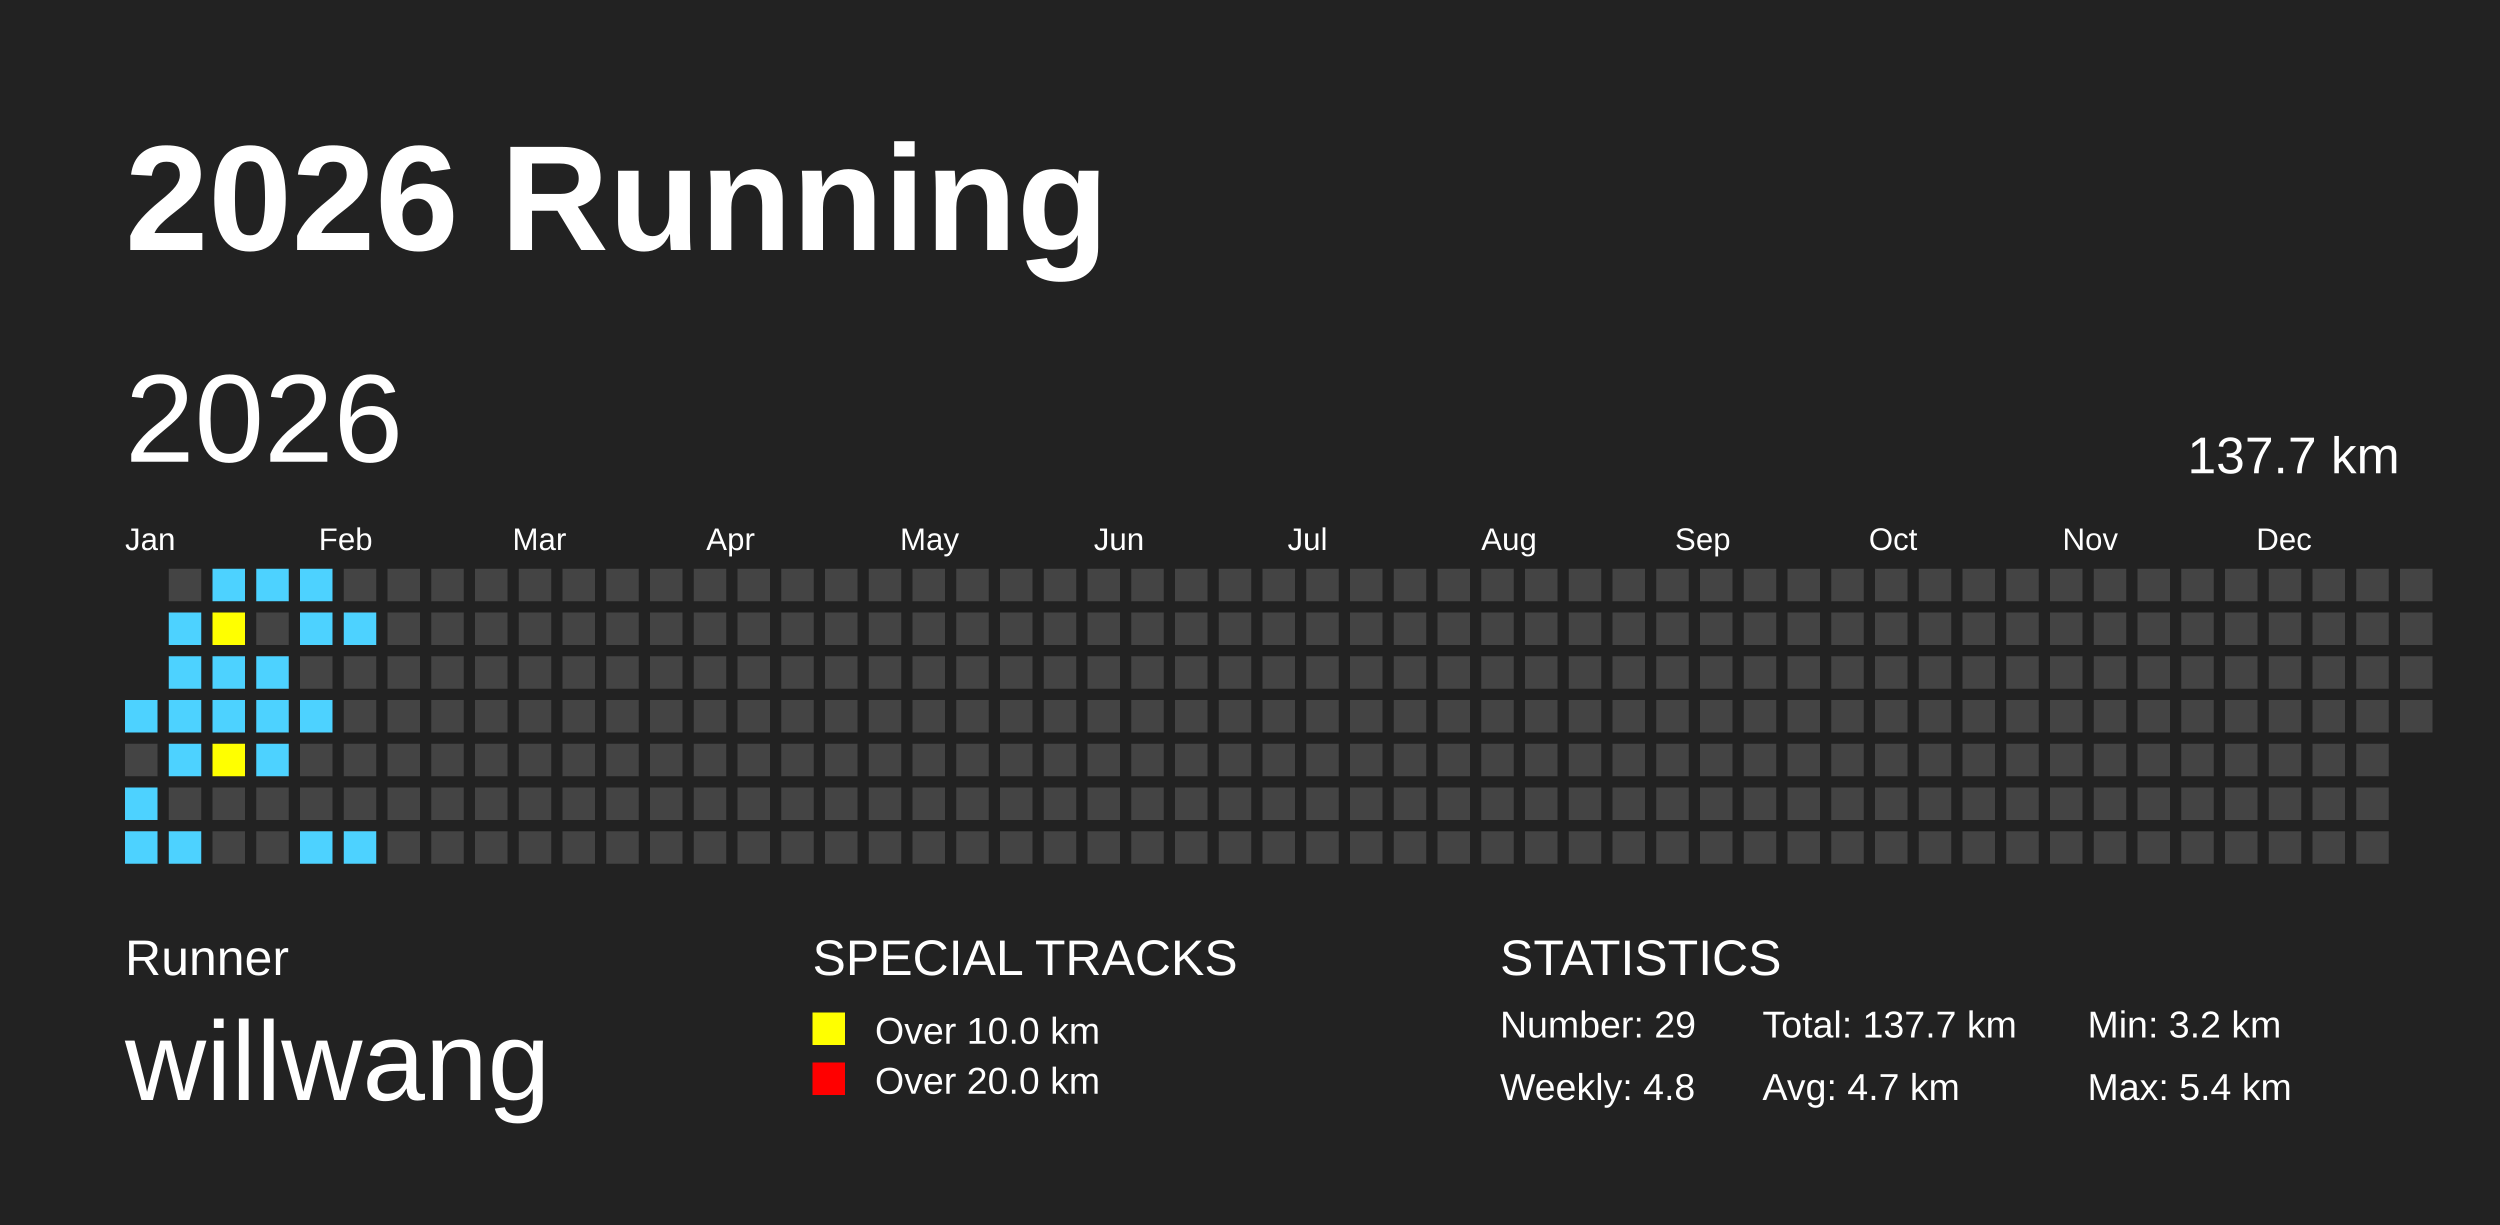
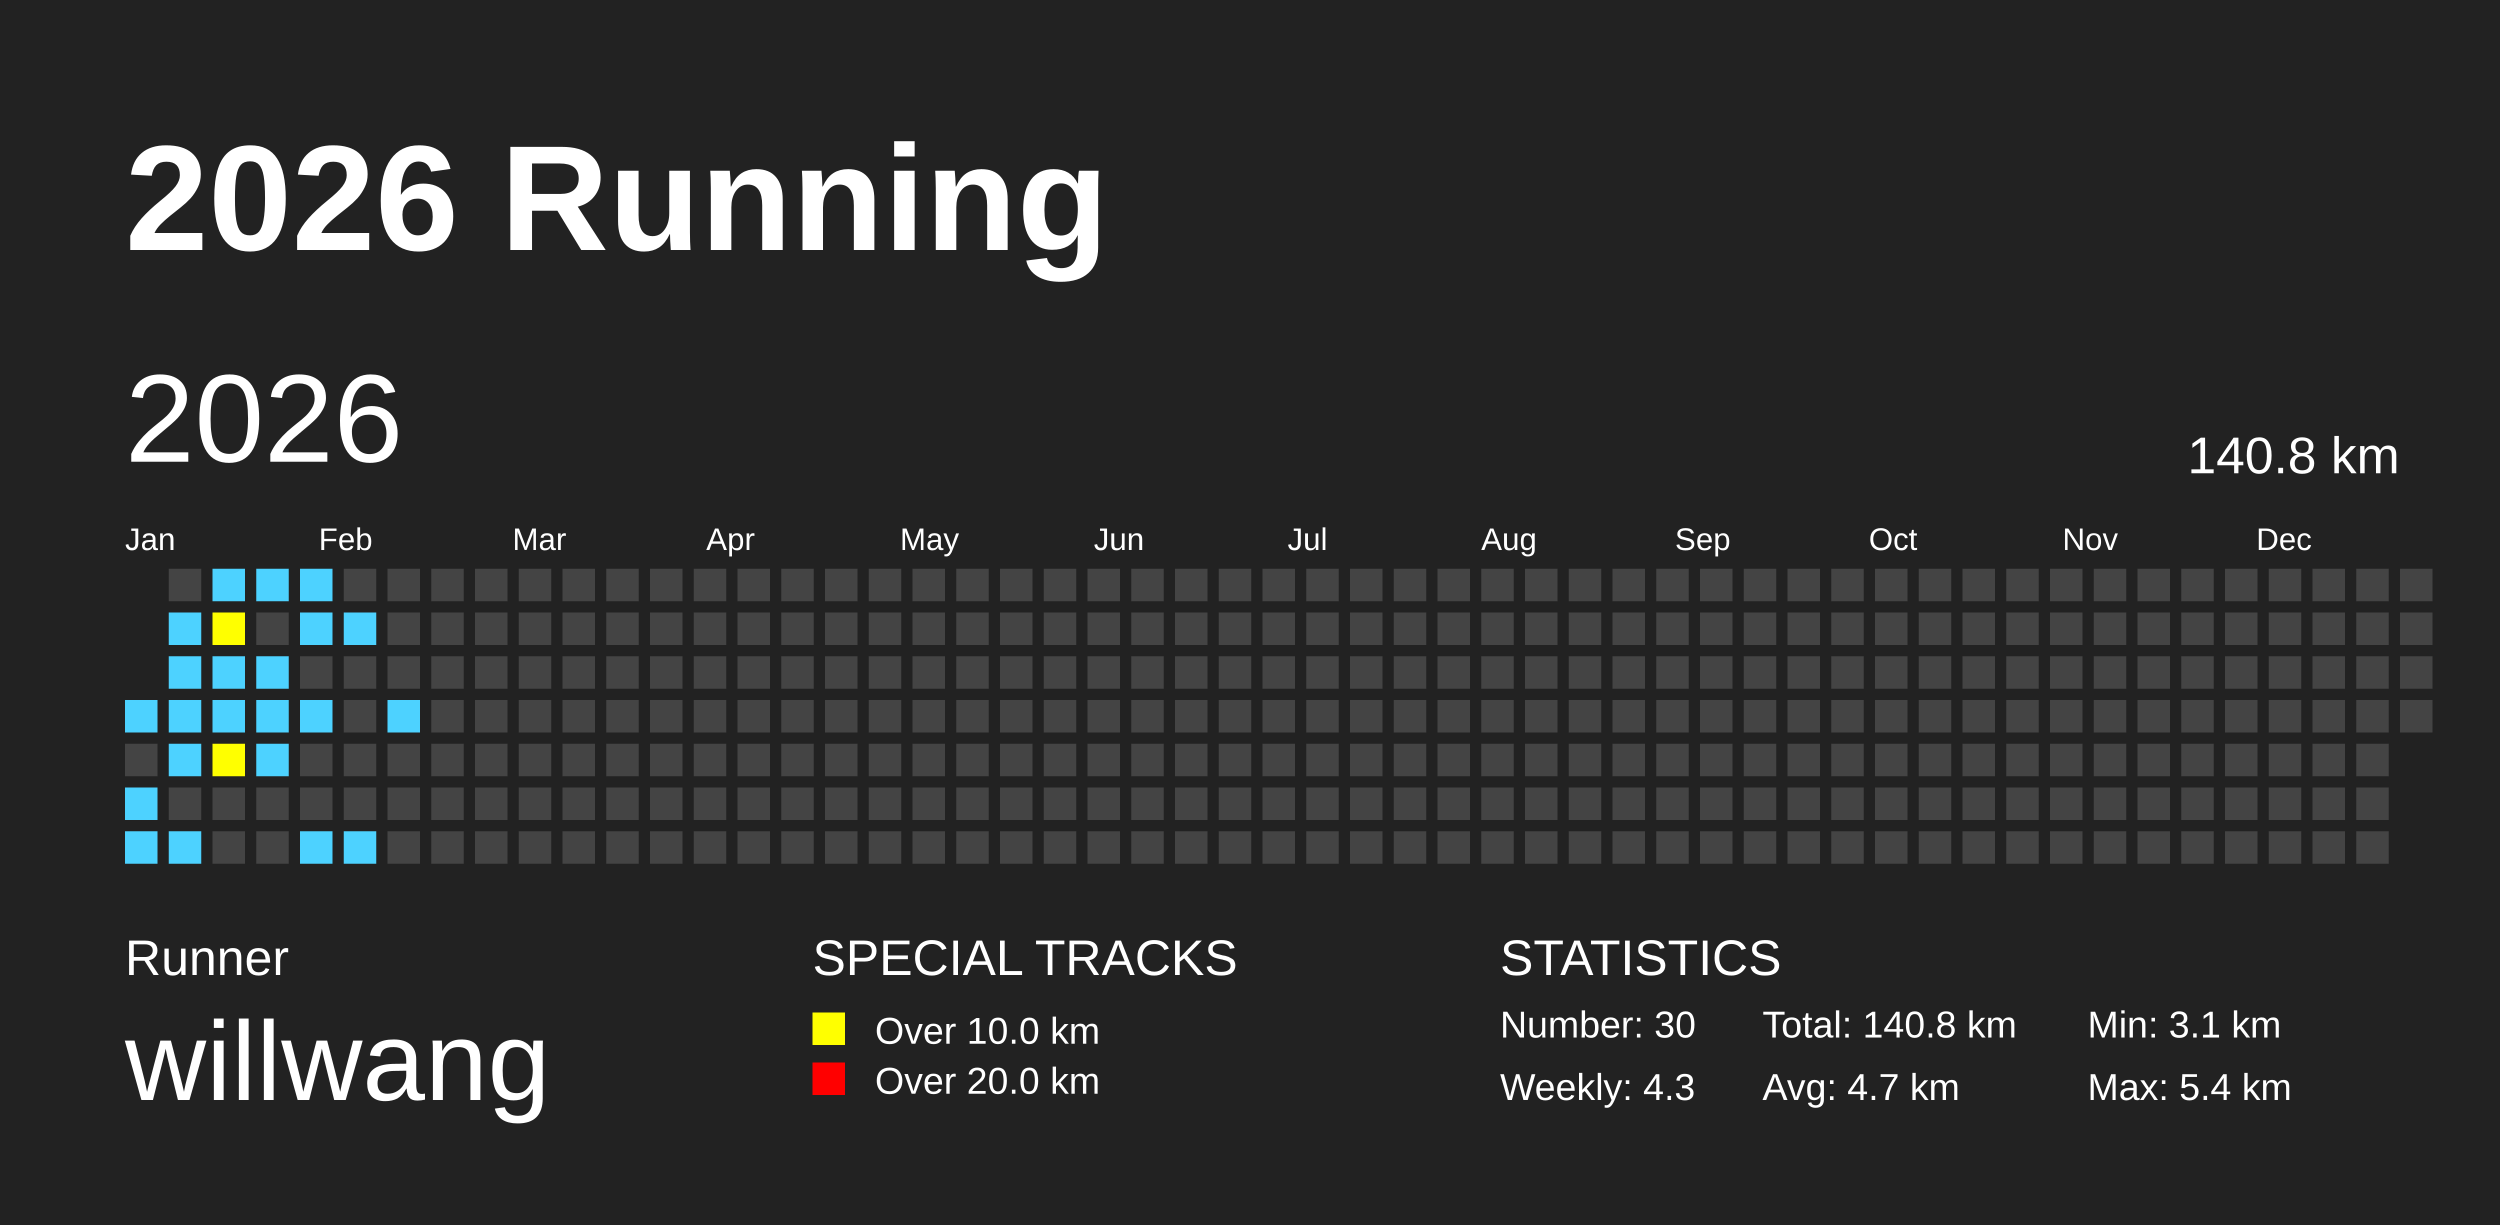
<svg xmlns="http://www.w3.org/2000/svg" baseProfile="full" height="98mm" version="1.1" viewBox="0,0,200,98" width="200mm">
  <defs />
  <rect fill="#222222" height="98" width="200" x="0" y="0" />
  <text fill="#FFFFFF" style="font-size:12px; font-family:Arial; font-weight:bold;" x="10" y="20">2026 Running</text>
  <text fill="#FFFFFF" style="font-size:4px; font-family:Arial" x="10" y="78">Runner</text>
  <text fill="#FFFFFF" style="font-size:9px; font-family:Arial" x="10" y="88">willwang</text>
  <text fill="#FFFFFF" style="font-size:4px; font-family:Arial" x="65" y="78">SPECIAL TRACKS</text>
  <rect fill="yellow" height="2.6" width="2.6" x="65" y="81" />
  <text fill="#FFFFFF" style="font-size:3px; font-family:Arial" x="70" y="83.5">Over 10.0 km</text>
  <rect fill="red" height="2.6" width="2.6" x="65" y="85" />
  <text fill="#FFFFFF" style="font-size:3px; font-family:Arial" x="70" y="87.5">Over 20.0 km</text>
  <text fill="#FFFFFF" style="font-size:4px; font-family:Arial" x="120" y="78">STATISTICS</text>
-   <text fill="#FFFFFF" style="font-size:3px; font-family:Arial" x="120" y="83">Number: 29</text>
-   <text fill="#FFFFFF" style="font-size:3px; font-family:Arial" x="120" y="88">Weekly: 4.8</text>
-   <text fill="#FFFFFF" style="font-size:3px; font-family:Arial" x="141" y="83">Total: 137.7 km</text>
+   <text fill="#FFFFFF" style="font-size:3px; font-family:Arial" x="120" y="83">Number: 30</text>
+   <text fill="#FFFFFF" style="font-size:3px; font-family:Arial" x="120" y="88">Weekly: 4.3</text>
+   <text fill="#FFFFFF" style="font-size:3px; font-family:Arial" x="141" y="83">Total: 140.8 km</text>
  <text fill="#FFFFFF" style="font-size:3px; font-family:Arial" x="141" y="88">Avg: 4.7 km</text>
-   <text fill="#FFFFFF" style="font-size:3px; font-family:Arial" x="167" y="83">Min: 3.2 km</text>
+   <text fill="#FFFFFF" style="font-size:3px; font-family:Arial" x="167" y="83">Min: 3.1 km</text>
  <text fill="#FFFFFF" style="font-size:3px; font-family:Arial" x="167" y="88">Max: 5.4 km</text>
  <text dominant-baseline="hanging" fill="#FFFFFF" style="font-size:10.0px; font-family:Arial;" x="10" y="30">2026</text>
-   <text dominant-baseline="hanging" fill="#FFFFFF" style="font-size:4.125px; font-family:Arial;" x="175" y="35">137.7 km</text>
+   <text dominant-baseline="hanging" fill="#FFFFFF" style="font-size:4.125px; font-family:Arial;" x="175" y="35">140.8 km</text>
  <text fill="#FFFFFF" style="font-size:2.5px; font-family:Arial" x="10.0" y="44">Jan</text>
  <text fill="#FFFFFF" style="font-size:2.5px; font-family:Arial" x="25.5" y="44">Feb</text>
  <text fill="#FFFFFF" style="font-size:2.5px; font-family:Arial" x="41.0" y="44">Mar</text>
  <text fill="#FFFFFF" style="font-size:2.5px; font-family:Arial" x="56.5" y="44">Apr</text>
  <text fill="#FFFFFF" style="font-size:2.5px; font-family:Arial" x="72.0" y="44">May</text>
  <text fill="#FFFFFF" style="font-size:2.5px; font-family:Arial" x="87.5" y="44">Jun</text>
  <text fill="#FFFFFF" style="font-size:2.5px; font-family:Arial" x="103.0" y="44">Jul</text>
  <text fill="#FFFFFF" style="font-size:2.5px; font-family:Arial" x="118.5" y="44">Aug</text>
  <text fill="#FFFFFF" style="font-size:2.5px; font-family:Arial" x="134.0" y="44">Sep</text>
  <text fill="#FFFFFF" style="font-size:2.5px; font-family:Arial" x="149.5" y="44">Oct</text>
  <text fill="#FFFFFF" style="font-size:2.5px; font-family:Arial" x="165.0" y="44">Nov</text>
  <text fill="#FFFFFF" style="font-size:2.5px; font-family:Arial" x="180.5" y="44">Dec</text>
  <rect fill="#4DD2FF" height="2.6" width="2.6" x="10.0" y="56.0" />
  <rect fill="#444444" height="2.6" width="2.6" x="10.0" y="59.5" />
  <rect fill="#4DD2FF" height="2.6" width="2.6" x="10.0" y="63.0" />
  <rect fill="#4DD2FF" height="2.6" width="2.6" x="10.0" y="66.5" />
  <rect fill="#444444" height="2.6" width="2.6" x="13.5" y="45.5" />
  <rect fill="#4DD2FF" height="2.6" width="2.6" x="13.5" y="49.0" />
  <rect fill="#4DD2FF" height="2.6" width="2.6" x="13.5" y="52.5" />
  <rect fill="#4DD2FF" height="2.6" width="2.6" x="13.5" y="56.0" />
  <rect fill="#4DD2FF" height="2.6" width="2.6" x="13.5" y="59.5" />
  <rect fill="#444444" height="2.6" width="2.6" x="13.5" y="63.0" />
  <rect fill="#4DD2FF" height="2.6" width="2.6" x="13.5" y="66.5" />
  <rect fill="#4DD2FF" height="2.6" width="2.6" x="17.0" y="45.5" />
  <rect fill="yellow" height="2.6" width="2.6" x="17.0" y="49.0" />
  <rect fill="#4DD2FF" height="2.6" width="2.6" x="17.0" y="52.5" />
  <rect fill="#4DD2FF" height="2.6" width="2.6" x="17.0" y="56.0" />
  <rect fill="yellow" height="2.6" width="2.6" x="17.0" y="59.5" />
  <rect fill="#444444" height="2.6" width="2.6" x="17.0" y="63.0" />
  <rect fill="#444444" height="2.6" width="2.6" x="17.0" y="66.5" />
  <rect fill="#4DD2FF" height="2.6" width="2.6" x="20.5" y="45.5" />
  <rect fill="#444444" height="2.6" width="2.6" x="20.5" y="49.0" />
  <rect fill="#4DD2FF" height="2.6" width="2.6" x="20.5" y="52.5" />
  <rect fill="#4DD2FF" height="2.6" width="2.6" x="20.5" y="56.0" />
  <rect fill="#4DD2FF" height="2.6" width="2.6" x="20.5" y="59.5" />
  <rect fill="#444444" height="2.6" width="2.6" x="20.5" y="63.0" />
  <rect fill="#444444" height="2.6" width="2.6" x="20.5" y="66.5" />
  <rect fill="#4DD2FF" height="2.6" width="2.6" x="24.0" y="45.5" />
  <rect fill="#4DD2FF" height="2.6" width="2.6" x="24.0" y="49.0" />
  <rect fill="#444444" height="2.6" width="2.6" x="24.0" y="52.5" />
  <rect fill="#4DD2FF" height="2.6" width="2.6" x="24.0" y="56.0" />
  <rect fill="#444444" height="2.6" width="2.6" x="24.0" y="59.5" />
  <rect fill="#444444" height="2.6" width="2.6" x="24.0" y="63.0" />
  <rect fill="#4DD2FF" height="2.6" width="2.6" x="24.0" y="66.5" />
  <rect fill="#444444" height="2.6" width="2.6" x="27.5" y="45.5" />
  <rect fill="#4DD2FF" height="2.6" width="2.6" x="27.5" y="49.0" />
  <rect fill="#444444" height="2.6" width="2.6" x="27.5" y="52.5" />
  <rect fill="#444444" height="2.6" width="2.6" x="27.5" y="56.0" />
  <rect fill="#444444" height="2.6" width="2.6" x="27.5" y="59.5" />
  <rect fill="#444444" height="2.6" width="2.6" x="27.5" y="63.0" />
  <rect fill="#4DD2FF" height="2.6" width="2.6" x="27.5" y="66.5" />
  <rect fill="#444444" height="2.6" width="2.6" x="31.0" y="45.5" />
  <rect fill="#444444" height="2.6" width="2.6" x="31.0" y="49.0" />
  <rect fill="#444444" height="2.6" width="2.6" x="31.0" y="52.5" />
-   <rect fill="#444444" height="2.6" width="2.6" x="31.0" y="56.0" />
+   <rect fill="#4DD2FF" height="2.6" width="2.6" x="31.0" y="56.0" />
  <rect fill="#444444" height="2.6" width="2.6" x="31.0" y="59.5" />
  <rect fill="#444444" height="2.6" width="2.6" x="31.0" y="63.0" />
  <rect fill="#444444" height="2.6" width="2.6" x="31.0" y="66.5" />
  <rect fill="#444444" height="2.6" width="2.6" x="34.5" y="45.5" />
  <rect fill="#444444" height="2.6" width="2.6" x="34.5" y="49.0" />
  <rect fill="#444444" height="2.6" width="2.6" x="34.5" y="52.5" />
  <rect fill="#444444" height="2.6" width="2.6" x="34.5" y="56.0" />
  <rect fill="#444444" height="2.6" width="2.6" x="34.5" y="59.5" />
  <rect fill="#444444" height="2.6" width="2.6" x="34.5" y="63.0" />
  <rect fill="#444444" height="2.6" width="2.6" x="34.5" y="66.5" />
  <rect fill="#444444" height="2.6" width="2.6" x="38.0" y="45.5" />
  <rect fill="#444444" height="2.6" width="2.6" x="38.0" y="49.0" />
  <rect fill="#444444" height="2.6" width="2.6" x="38.0" y="52.5" />
  <rect fill="#444444" height="2.6" width="2.6" x="38.0" y="56.0" />
  <rect fill="#444444" height="2.6" width="2.6" x="38.0" y="59.5" />
  <rect fill="#444444" height="2.6" width="2.6" x="38.0" y="63.0" />
  <rect fill="#444444" height="2.6" width="2.6" x="38.0" y="66.5" />
  <rect fill="#444444" height="2.6" width="2.6" x="41.5" y="45.5" />
  <rect fill="#444444" height="2.6" width="2.6" x="41.5" y="49.0" />
  <rect fill="#444444" height="2.6" width="2.6" x="41.5" y="52.5" />
  <rect fill="#444444" height="2.6" width="2.6" x="41.5" y="56.0" />
  <rect fill="#444444" height="2.6" width="2.6" x="41.5" y="59.5" />
  <rect fill="#444444" height="2.6" width="2.6" x="41.5" y="63.0" />
  <rect fill="#444444" height="2.6" width="2.6" x="41.5" y="66.5" />
  <rect fill="#444444" height="2.6" width="2.6" x="45.0" y="45.5" />
  <rect fill="#444444" height="2.6" width="2.6" x="45.0" y="49.0" />
  <rect fill="#444444" height="2.6" width="2.6" x="45.0" y="52.5" />
  <rect fill="#444444" height="2.6" width="2.6" x="45.0" y="56.0" />
  <rect fill="#444444" height="2.6" width="2.6" x="45.0" y="59.5" />
  <rect fill="#444444" height="2.6" width="2.6" x="45.0" y="63.0" />
  <rect fill="#444444" height="2.6" width="2.6" x="45.0" y="66.5" />
  <rect fill="#444444" height="2.6" width="2.6" x="48.5" y="45.5" />
  <rect fill="#444444" height="2.6" width="2.6" x="48.5" y="49.0" />
  <rect fill="#444444" height="2.6" width="2.6" x="48.5" y="52.5" />
  <rect fill="#444444" height="2.6" width="2.6" x="48.5" y="56.0" />
  <rect fill="#444444" height="2.6" width="2.6" x="48.5" y="59.5" />
  <rect fill="#444444" height="2.6" width="2.6" x="48.5" y="63.0" />
  <rect fill="#444444" height="2.6" width="2.6" x="48.5" y="66.5" />
  <rect fill="#444444" height="2.6" width="2.6" x="52.0" y="45.5" />
  <rect fill="#444444" height="2.6" width="2.6" x="52.0" y="49.0" />
  <rect fill="#444444" height="2.6" width="2.6" x="52.0" y="52.5" />
  <rect fill="#444444" height="2.6" width="2.6" x="52.0" y="56.0" />
  <rect fill="#444444" height="2.6" width="2.6" x="52.0" y="59.5" />
  <rect fill="#444444" height="2.6" width="2.6" x="52.0" y="63.0" />
  <rect fill="#444444" height="2.6" width="2.6" x="52.0" y="66.5" />
  <rect fill="#444444" height="2.6" width="2.6" x="55.5" y="45.5" />
  <rect fill="#444444" height="2.6" width="2.6" x="55.5" y="49.0" />
  <rect fill="#444444" height="2.6" width="2.6" x="55.5" y="52.5" />
  <rect fill="#444444" height="2.6" width="2.6" x="55.5" y="56.0" />
  <rect fill="#444444" height="2.6" width="2.6" x="55.5" y="59.5" />
  <rect fill="#444444" height="2.6" width="2.6" x="55.5" y="63.0" />
  <rect fill="#444444" height="2.6" width="2.6" x="55.5" y="66.5" />
  <rect fill="#444444" height="2.6" width="2.6" x="59.0" y="45.5" />
  <rect fill="#444444" height="2.6" width="2.6" x="59.0" y="49.0" />
  <rect fill="#444444" height="2.6" width="2.6" x="59.0" y="52.5" />
  <rect fill="#444444" height="2.6" width="2.6" x="59.0" y="56.0" />
  <rect fill="#444444" height="2.6" width="2.6" x="59.0" y="59.5" />
  <rect fill="#444444" height="2.6" width="2.6" x="59.0" y="63.0" />
  <rect fill="#444444" height="2.6" width="2.6" x="59.0" y="66.5" />
  <rect fill="#444444" height="2.6" width="2.6" x="62.5" y="45.5" />
  <rect fill="#444444" height="2.6" width="2.6" x="62.5" y="49.0" />
  <rect fill="#444444" height="2.6" width="2.6" x="62.5" y="52.5" />
  <rect fill="#444444" height="2.6" width="2.6" x="62.5" y="56.0" />
  <rect fill="#444444" height="2.6" width="2.6" x="62.5" y="59.5" />
  <rect fill="#444444" height="2.6" width="2.6" x="62.5" y="63.0" />
  <rect fill="#444444" height="2.6" width="2.6" x="62.5" y="66.5" />
  <rect fill="#444444" height="2.6" width="2.6" x="66.0" y="45.5" />
  <rect fill="#444444" height="2.6" width="2.6" x="66.0" y="49.0" />
  <rect fill="#444444" height="2.6" width="2.6" x="66.0" y="52.5" />
  <rect fill="#444444" height="2.6" width="2.6" x="66.0" y="56.0" />
  <rect fill="#444444" height="2.6" width="2.6" x="66.0" y="59.5" />
  <rect fill="#444444" height="2.6" width="2.6" x="66.0" y="63.0" />
  <rect fill="#444444" height="2.6" width="2.6" x="66.0" y="66.5" />
  <rect fill="#444444" height="2.6" width="2.6" x="69.5" y="45.5" />
  <rect fill="#444444" height="2.6" width="2.6" x="69.5" y="49.0" />
  <rect fill="#444444" height="2.6" width="2.6" x="69.5" y="52.5" />
  <rect fill="#444444" height="2.6" width="2.6" x="69.5" y="56.0" />
  <rect fill="#444444" height="2.6" width="2.6" x="69.5" y="59.5" />
  <rect fill="#444444" height="2.6" width="2.6" x="69.5" y="63.0" />
  <rect fill="#444444" height="2.6" width="2.6" x="69.5" y="66.5" />
  <rect fill="#444444" height="2.6" width="2.6" x="73.0" y="45.5" />
  <rect fill="#444444" height="2.6" width="2.6" x="73.0" y="49.0" />
  <rect fill="#444444" height="2.6" width="2.6" x="73.0" y="52.5" />
  <rect fill="#444444" height="2.6" width="2.6" x="73.0" y="56.0" />
  <rect fill="#444444" height="2.6" width="2.6" x="73.0" y="59.5" />
  <rect fill="#444444" height="2.6" width="2.6" x="73.0" y="63.0" />
  <rect fill="#444444" height="2.6" width="2.6" x="73.0" y="66.5" />
  <rect fill="#444444" height="2.6" width="2.6" x="76.5" y="45.5" />
  <rect fill="#444444" height="2.6" width="2.6" x="76.5" y="49.0" />
  <rect fill="#444444" height="2.6" width="2.6" x="76.5" y="52.5" />
  <rect fill="#444444" height="2.6" width="2.6" x="76.5" y="56.0" />
  <rect fill="#444444" height="2.6" width="2.6" x="76.5" y="59.5" />
  <rect fill="#444444" height="2.6" width="2.6" x="76.5" y="63.0" />
  <rect fill="#444444" height="2.6" width="2.6" x="76.5" y="66.5" />
  <rect fill="#444444" height="2.6" width="2.6" x="80.0" y="45.5" />
  <rect fill="#444444" height="2.6" width="2.6" x="80.0" y="49.0" />
  <rect fill="#444444" height="2.6" width="2.6" x="80.0" y="52.5" />
  <rect fill="#444444" height="2.6" width="2.6" x="80.0" y="56.0" />
  <rect fill="#444444" height="2.6" width="2.6" x="80.0" y="59.5" />
  <rect fill="#444444" height="2.6" width="2.6" x="80.0" y="63.0" />
  <rect fill="#444444" height="2.6" width="2.6" x="80.0" y="66.5" />
  <rect fill="#444444" height="2.6" width="2.6" x="83.5" y="45.5" />
  <rect fill="#444444" height="2.6" width="2.6" x="83.5" y="49.0" />
  <rect fill="#444444" height="2.6" width="2.6" x="83.5" y="52.5" />
  <rect fill="#444444" height="2.6" width="2.6" x="83.5" y="56.0" />
  <rect fill="#444444" height="2.6" width="2.6" x="83.5" y="59.5" />
  <rect fill="#444444" height="2.6" width="2.6" x="83.5" y="63.0" />
  <rect fill="#444444" height="2.6" width="2.6" x="83.5" y="66.5" />
  <rect fill="#444444" height="2.6" width="2.6" x="87.0" y="45.5" />
  <rect fill="#444444" height="2.6" width="2.6" x="87.0" y="49.0" />
  <rect fill="#444444" height="2.6" width="2.6" x="87.0" y="52.5" />
  <rect fill="#444444" height="2.6" width="2.6" x="87.0" y="56.0" />
  <rect fill="#444444" height="2.6" width="2.6" x="87.0" y="59.5" />
  <rect fill="#444444" height="2.6" width="2.6" x="87.0" y="63.0" />
  <rect fill="#444444" height="2.6" width="2.6" x="87.0" y="66.5" />
  <rect fill="#444444" height="2.6" width="2.6" x="90.5" y="45.5" />
  <rect fill="#444444" height="2.6" width="2.6" x="90.5" y="49.0" />
  <rect fill="#444444" height="2.6" width="2.6" x="90.5" y="52.5" />
  <rect fill="#444444" height="2.6" width="2.6" x="90.5" y="56.0" />
  <rect fill="#444444" height="2.6" width="2.6" x="90.5" y="59.5" />
  <rect fill="#444444" height="2.6" width="2.6" x="90.5" y="63.0" />
  <rect fill="#444444" height="2.6" width="2.6" x="90.5" y="66.5" />
  <rect fill="#444444" height="2.6" width="2.6" x="94.0" y="45.5" />
  <rect fill="#444444" height="2.6" width="2.6" x="94.0" y="49.0" />
  <rect fill="#444444" height="2.6" width="2.6" x="94.0" y="52.5" />
  <rect fill="#444444" height="2.6" width="2.6" x="94.0" y="56.0" />
  <rect fill="#444444" height="2.6" width="2.6" x="94.0" y="59.5" />
  <rect fill="#444444" height="2.6" width="2.6" x="94.0" y="63.0" />
  <rect fill="#444444" height="2.6" width="2.6" x="94.0" y="66.5" />
  <rect fill="#444444" height="2.6" width="2.6" x="97.5" y="45.5" />
  <rect fill="#444444" height="2.6" width="2.6" x="97.5" y="49.0" />
  <rect fill="#444444" height="2.6" width="2.6" x="97.5" y="52.5" />
  <rect fill="#444444" height="2.6" width="2.6" x="97.5" y="56.0" />
  <rect fill="#444444" height="2.6" width="2.6" x="97.5" y="59.5" />
  <rect fill="#444444" height="2.6" width="2.6" x="97.5" y="63.0" />
  <rect fill="#444444" height="2.6" width="2.6" x="97.5" y="66.5" />
  <rect fill="#444444" height="2.6" width="2.6" x="101.0" y="45.5" />
  <rect fill="#444444" height="2.6" width="2.6" x="101.0" y="49.0" />
  <rect fill="#444444" height="2.6" width="2.6" x="101.0" y="52.5" />
  <rect fill="#444444" height="2.6" width="2.6" x="101.0" y="56.0" />
  <rect fill="#444444" height="2.6" width="2.6" x="101.0" y="59.5" />
  <rect fill="#444444" height="2.6" width="2.6" x="101.0" y="63.0" />
  <rect fill="#444444" height="2.6" width="2.6" x="101.0" y="66.5" />
  <rect fill="#444444" height="2.6" width="2.6" x="104.5" y="45.5" />
  <rect fill="#444444" height="2.6" width="2.6" x="104.5" y="49.0" />
  <rect fill="#444444" height="2.6" width="2.6" x="104.5" y="52.5" />
  <rect fill="#444444" height="2.6" width="2.6" x="104.5" y="56.0" />
  <rect fill="#444444" height="2.6" width="2.6" x="104.5" y="59.5" />
  <rect fill="#444444" height="2.6" width="2.6" x="104.5" y="63.0" />
  <rect fill="#444444" height="2.6" width="2.6" x="104.5" y="66.5" />
  <rect fill="#444444" height="2.6" width="2.6" x="108.0" y="45.5" />
  <rect fill="#444444" height="2.6" width="2.6" x="108.0" y="49.0" />
  <rect fill="#444444" height="2.6" width="2.6" x="108.0" y="52.5" />
  <rect fill="#444444" height="2.6" width="2.6" x="108.0" y="56.0" />
  <rect fill="#444444" height="2.6" width="2.6" x="108.0" y="59.5" />
  <rect fill="#444444" height="2.6" width="2.6" x="108.0" y="63.0" />
  <rect fill="#444444" height="2.6" width="2.6" x="108.0" y="66.5" />
  <rect fill="#444444" height="2.6" width="2.6" x="111.5" y="45.5" />
  <rect fill="#444444" height="2.6" width="2.6" x="111.5" y="49.0" />
  <rect fill="#444444" height="2.6" width="2.6" x="111.5" y="52.5" />
  <rect fill="#444444" height="2.6" width="2.6" x="111.5" y="56.0" />
  <rect fill="#444444" height="2.6" width="2.6" x="111.5" y="59.5" />
  <rect fill="#444444" height="2.6" width="2.6" x="111.5" y="63.0" />
  <rect fill="#444444" height="2.6" width="2.6" x="111.5" y="66.5" />
  <rect fill="#444444" height="2.6" width="2.6" x="115.0" y="45.5" />
  <rect fill="#444444" height="2.6" width="2.6" x="115.0" y="49.0" />
  <rect fill="#444444" height="2.6" width="2.6" x="115.0" y="52.5" />
  <rect fill="#444444" height="2.6" width="2.6" x="115.0" y="56.0" />
  <rect fill="#444444" height="2.6" width="2.6" x="115.0" y="59.5" />
  <rect fill="#444444" height="2.6" width="2.6" x="115.0" y="63.0" />
  <rect fill="#444444" height="2.6" width="2.6" x="115.0" y="66.5" />
  <rect fill="#444444" height="2.6" width="2.6" x="118.5" y="45.5" />
  <rect fill="#444444" height="2.6" width="2.6" x="118.5" y="49.0" />
  <rect fill="#444444" height="2.6" width="2.6" x="118.5" y="52.5" />
  <rect fill="#444444" height="2.6" width="2.6" x="118.5" y="56.0" />
  <rect fill="#444444" height="2.6" width="2.6" x="118.5" y="59.5" />
  <rect fill="#444444" height="2.6" width="2.6" x="118.5" y="63.0" />
  <rect fill="#444444" height="2.6" width="2.6" x="118.5" y="66.5" />
  <rect fill="#444444" height="2.6" width="2.6" x="122.0" y="45.5" />
  <rect fill="#444444" height="2.6" width="2.6" x="122.0" y="49.0" />
  <rect fill="#444444" height="2.6" width="2.6" x="122.0" y="52.5" />
  <rect fill="#444444" height="2.6" width="2.6" x="122.0" y="56.0" />
  <rect fill="#444444" height="2.6" width="2.6" x="122.0" y="59.5" />
  <rect fill="#444444" height="2.6" width="2.6" x="122.0" y="63.0" />
  <rect fill="#444444" height="2.6" width="2.6" x="122.0" y="66.5" />
  <rect fill="#444444" height="2.6" width="2.6" x="125.5" y="45.5" />
  <rect fill="#444444" height="2.6" width="2.6" x="125.5" y="49.0" />
  <rect fill="#444444" height="2.6" width="2.6" x="125.5" y="52.5" />
  <rect fill="#444444" height="2.6" width="2.6" x="125.5" y="56.0" />
  <rect fill="#444444" height="2.6" width="2.6" x="125.5" y="59.5" />
  <rect fill="#444444" height="2.6" width="2.6" x="125.5" y="63.0" />
  <rect fill="#444444" height="2.6" width="2.6" x="125.5" y="66.5" />
  <rect fill="#444444" height="2.6" width="2.6" x="129.0" y="45.5" />
  <rect fill="#444444" height="2.6" width="2.6" x="129.0" y="49.0" />
  <rect fill="#444444" height="2.6" width="2.6" x="129.0" y="52.5" />
  <rect fill="#444444" height="2.6" width="2.6" x="129.0" y="56.0" />
  <rect fill="#444444" height="2.6" width="2.6" x="129.0" y="59.5" />
  <rect fill="#444444" height="2.6" width="2.6" x="129.0" y="63.0" />
  <rect fill="#444444" height="2.6" width="2.6" x="129.0" y="66.5" />
  <rect fill="#444444" height="2.6" width="2.6" x="132.5" y="45.5" />
  <rect fill="#444444" height="2.6" width="2.6" x="132.5" y="49.0" />
  <rect fill="#444444" height="2.6" width="2.6" x="132.5" y="52.5" />
  <rect fill="#444444" height="2.6" width="2.6" x="132.5" y="56.0" />
  <rect fill="#444444" height="2.6" width="2.6" x="132.5" y="59.5" />
  <rect fill="#444444" height="2.6" width="2.6" x="132.5" y="63.0" />
  <rect fill="#444444" height="2.6" width="2.6" x="132.5" y="66.5" />
  <rect fill="#444444" height="2.6" width="2.6" x="136.0" y="45.5" />
  <rect fill="#444444" height="2.6" width="2.6" x="136.0" y="49.0" />
  <rect fill="#444444" height="2.6" width="2.6" x="136.0" y="52.5" />
  <rect fill="#444444" height="2.6" width="2.6" x="136.0" y="56.0" />
  <rect fill="#444444" height="2.6" width="2.6" x="136.0" y="59.5" />
  <rect fill="#444444" height="2.6" width="2.6" x="136.0" y="63.0" />
  <rect fill="#444444" height="2.6" width="2.6" x="136.0" y="66.5" />
  <rect fill="#444444" height="2.6" width="2.6" x="139.5" y="45.5" />
  <rect fill="#444444" height="2.6" width="2.6" x="139.5" y="49.0" />
  <rect fill="#444444" height="2.6" width="2.6" x="139.5" y="52.5" />
  <rect fill="#444444" height="2.6" width="2.6" x="139.5" y="56.0" />
  <rect fill="#444444" height="2.6" width="2.6" x="139.5" y="59.5" />
  <rect fill="#444444" height="2.6" width="2.6" x="139.5" y="63.0" />
  <rect fill="#444444" height="2.6" width="2.6" x="139.5" y="66.5" />
  <rect fill="#444444" height="2.6" width="2.6" x="143.0" y="45.5" />
  <rect fill="#444444" height="2.6" width="2.6" x="143.0" y="49.0" />
  <rect fill="#444444" height="2.6" width="2.6" x="143.0" y="52.5" />
  <rect fill="#444444" height="2.6" width="2.6" x="143.0" y="56.0" />
  <rect fill="#444444" height="2.6" width="2.6" x="143.0" y="59.5" />
  <rect fill="#444444" height="2.6" width="2.6" x="143.0" y="63.0" />
  <rect fill="#444444" height="2.6" width="2.6" x="143.0" y="66.5" />
  <rect fill="#444444" height="2.6" width="2.6" x="146.5" y="45.5" />
  <rect fill="#444444" height="2.6" width="2.6" x="146.5" y="49.0" />
  <rect fill="#444444" height="2.6" width="2.6" x="146.5" y="52.5" />
  <rect fill="#444444" height="2.6" width="2.6" x="146.5" y="56.0" />
  <rect fill="#444444" height="2.6" width="2.6" x="146.5" y="59.5" />
  <rect fill="#444444" height="2.6" width="2.6" x="146.5" y="63.0" />
  <rect fill="#444444" height="2.6" width="2.6" x="146.5" y="66.5" />
  <rect fill="#444444" height="2.6" width="2.6" x="150.0" y="45.5" />
  <rect fill="#444444" height="2.6" width="2.6" x="150.0" y="49.0" />
  <rect fill="#444444" height="2.6" width="2.6" x="150.0" y="52.5" />
  <rect fill="#444444" height="2.6" width="2.6" x="150.0" y="56.0" />
  <rect fill="#444444" height="2.6" width="2.6" x="150.0" y="59.5" />
  <rect fill="#444444" height="2.6" width="2.6" x="150.0" y="63.0" />
  <rect fill="#444444" height="2.6" width="2.6" x="150.0" y="66.5" />
  <rect fill="#444444" height="2.6" width="2.6" x="153.5" y="45.5" />
  <rect fill="#444444" height="2.6" width="2.6" x="153.5" y="49.0" />
  <rect fill="#444444" height="2.6" width="2.6" x="153.5" y="52.5" />
  <rect fill="#444444" height="2.6" width="2.6" x="153.5" y="56.0" />
  <rect fill="#444444" height="2.6" width="2.6" x="153.5" y="59.5" />
  <rect fill="#444444" height="2.6" width="2.6" x="153.5" y="63.0" />
  <rect fill="#444444" height="2.6" width="2.6" x="153.5" y="66.5" />
  <rect fill="#444444" height="2.6" width="2.6" x="157.0" y="45.5" />
  <rect fill="#444444" height="2.6" width="2.6" x="157.0" y="49.0" />
  <rect fill="#444444" height="2.6" width="2.6" x="157.0" y="52.5" />
  <rect fill="#444444" height="2.6" width="2.6" x="157.0" y="56.0" />
  <rect fill="#444444" height="2.6" width="2.6" x="157.0" y="59.5" />
  <rect fill="#444444" height="2.6" width="2.6" x="157.0" y="63.0" />
  <rect fill="#444444" height="2.6" width="2.6" x="157.0" y="66.5" />
  <rect fill="#444444" height="2.6" width="2.6" x="160.5" y="45.5" />
  <rect fill="#444444" height="2.6" width="2.6" x="160.5" y="49.0" />
  <rect fill="#444444" height="2.6" width="2.6" x="160.5" y="52.5" />
  <rect fill="#444444" height="2.6" width="2.6" x="160.5" y="56.0" />
  <rect fill="#444444" height="2.6" width="2.6" x="160.5" y="59.5" />
  <rect fill="#444444" height="2.6" width="2.6" x="160.5" y="63.0" />
  <rect fill="#444444" height="2.6" width="2.6" x="160.5" y="66.5" />
  <rect fill="#444444" height="2.6" width="2.6" x="164.0" y="45.5" />
  <rect fill="#444444" height="2.6" width="2.6" x="164.0" y="49.0" />
  <rect fill="#444444" height="2.6" width="2.6" x="164.0" y="52.5" />
  <rect fill="#444444" height="2.6" width="2.6" x="164.0" y="56.0" />
  <rect fill="#444444" height="2.6" width="2.6" x="164.0" y="59.5" />
  <rect fill="#444444" height="2.6" width="2.6" x="164.0" y="63.0" />
  <rect fill="#444444" height="2.6" width="2.6" x="164.0" y="66.5" />
  <rect fill="#444444" height="2.6" width="2.6" x="167.5" y="45.5" />
  <rect fill="#444444" height="2.6" width="2.6" x="167.5" y="49.0" />
  <rect fill="#444444" height="2.6" width="2.6" x="167.5" y="52.5" />
  <rect fill="#444444" height="2.6" width="2.6" x="167.5" y="56.0" />
  <rect fill="#444444" height="2.6" width="2.6" x="167.5" y="59.5" />
  <rect fill="#444444" height="2.6" width="2.6" x="167.5" y="63.0" />
  <rect fill="#444444" height="2.6" width="2.6" x="167.5" y="66.5" />
  <rect fill="#444444" height="2.6" width="2.6" x="171.0" y="45.5" />
  <rect fill="#444444" height="2.6" width="2.6" x="171.0" y="49.0" />
  <rect fill="#444444" height="2.6" width="2.6" x="171.0" y="52.5" />
  <rect fill="#444444" height="2.6" width="2.6" x="171.0" y="56.0" />
  <rect fill="#444444" height="2.6" width="2.6" x="171.0" y="59.5" />
  <rect fill="#444444" height="2.6" width="2.6" x="171.0" y="63.0" />
  <rect fill="#444444" height="2.6" width="2.6" x="171.0" y="66.5" />
  <rect fill="#444444" height="2.6" width="2.6" x="174.5" y="45.5" />
  <rect fill="#444444" height="2.6" width="2.6" x="174.5" y="49.0" />
  <rect fill="#444444" height="2.6" width="2.6" x="174.5" y="52.5" />
  <rect fill="#444444" height="2.6" width="2.6" x="174.5" y="56.0" />
  <rect fill="#444444" height="2.6" width="2.6" x="174.5" y="59.5" />
  <rect fill="#444444" height="2.6" width="2.6" x="174.5" y="63.0" />
  <rect fill="#444444" height="2.6" width="2.6" x="174.5" y="66.5" />
  <rect fill="#444444" height="2.6" width="2.6" x="178.0" y="45.5" />
  <rect fill="#444444" height="2.6" width="2.6" x="178.0" y="49.0" />
  <rect fill="#444444" height="2.6" width="2.6" x="178.0" y="52.5" />
  <rect fill="#444444" height="2.6" width="2.6" x="178.0" y="56.0" />
  <rect fill="#444444" height="2.6" width="2.6" x="178.0" y="59.5" />
  <rect fill="#444444" height="2.6" width="2.6" x="178.0" y="63.0" />
  <rect fill="#444444" height="2.6" width="2.6" x="178.0" y="66.5" />
  <rect fill="#444444" height="2.6" width="2.6" x="181.5" y="45.5" />
  <rect fill="#444444" height="2.6" width="2.6" x="181.5" y="49.0" />
  <rect fill="#444444" height="2.6" width="2.6" x="181.5" y="52.5" />
  <rect fill="#444444" height="2.6" width="2.6" x="181.5" y="56.0" />
  <rect fill="#444444" height="2.6" width="2.6" x="181.5" y="59.5" />
  <rect fill="#444444" height="2.6" width="2.6" x="181.5" y="63.0" />
  <rect fill="#444444" height="2.6" width="2.6" x="181.5" y="66.5" />
  <rect fill="#444444" height="2.6" width="2.6" x="185.0" y="45.5" />
  <rect fill="#444444" height="2.6" width="2.6" x="185.0" y="49.0" />
  <rect fill="#444444" height="2.6" width="2.6" x="185.0" y="52.5" />
  <rect fill="#444444" height="2.6" width="2.6" x="185.0" y="56.0" />
  <rect fill="#444444" height="2.6" width="2.6" x="185.0" y="59.5" />
  <rect fill="#444444" height="2.6" width="2.6" x="185.0" y="63.0" />
  <rect fill="#444444" height="2.6" width="2.6" x="185.0" y="66.5" />
  <rect fill="#444444" height="2.6" width="2.6" x="188.5" y="45.5" />
  <rect fill="#444444" height="2.6" width="2.6" x="188.5" y="49.0" />
  <rect fill="#444444" height="2.6" width="2.6" x="188.5" y="52.5" />
  <rect fill="#444444" height="2.6" width="2.6" x="188.5" y="56.0" />
  <rect fill="#444444" height="2.6" width="2.6" x="188.5" y="59.5" />
  <rect fill="#444444" height="2.6" width="2.6" x="188.5" y="63.0" />
  <rect fill="#444444" height="2.6" width="2.6" x="188.5" y="66.5" />
  <rect fill="#444444" height="2.6" width="2.6" x="192.0" y="45.5" />
  <rect fill="#444444" height="2.6" width="2.6" x="192.0" y="49.0" />
  <rect fill="#444444" height="2.6" width="2.6" x="192.0" y="52.5" />
  <rect fill="#444444" height="2.6" width="2.6" x="192.0" y="56.0" />
</svg>
